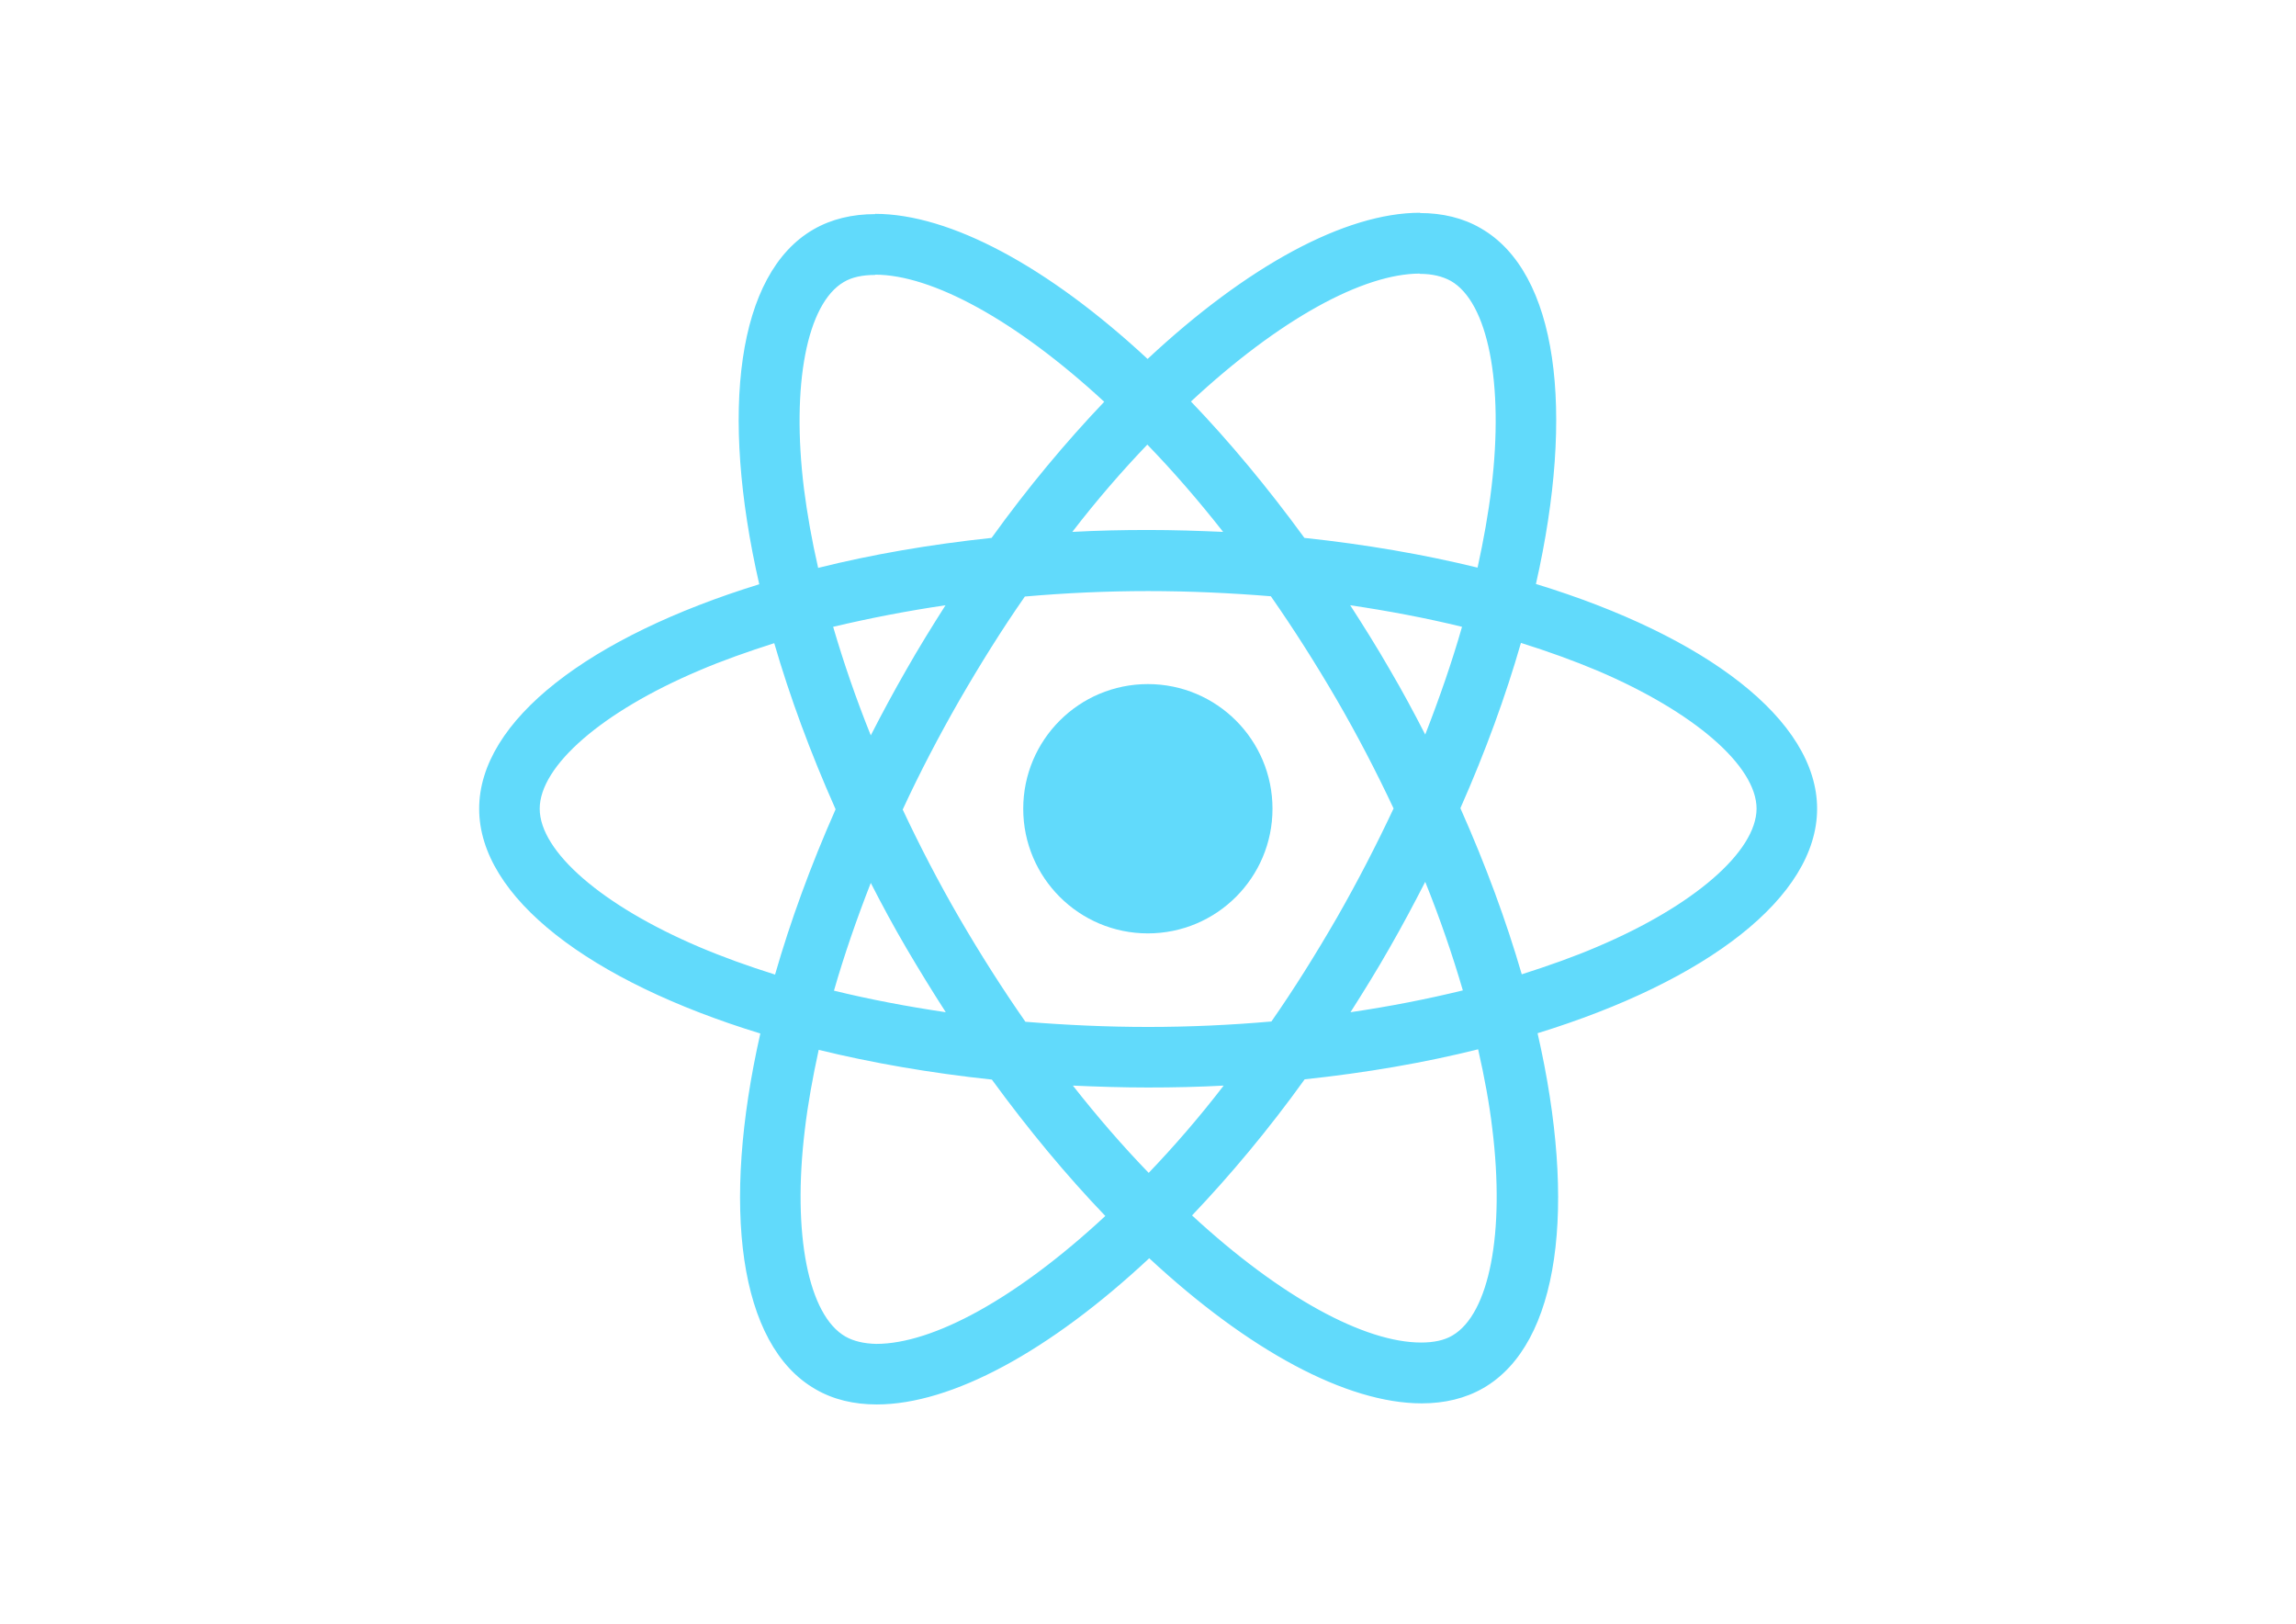
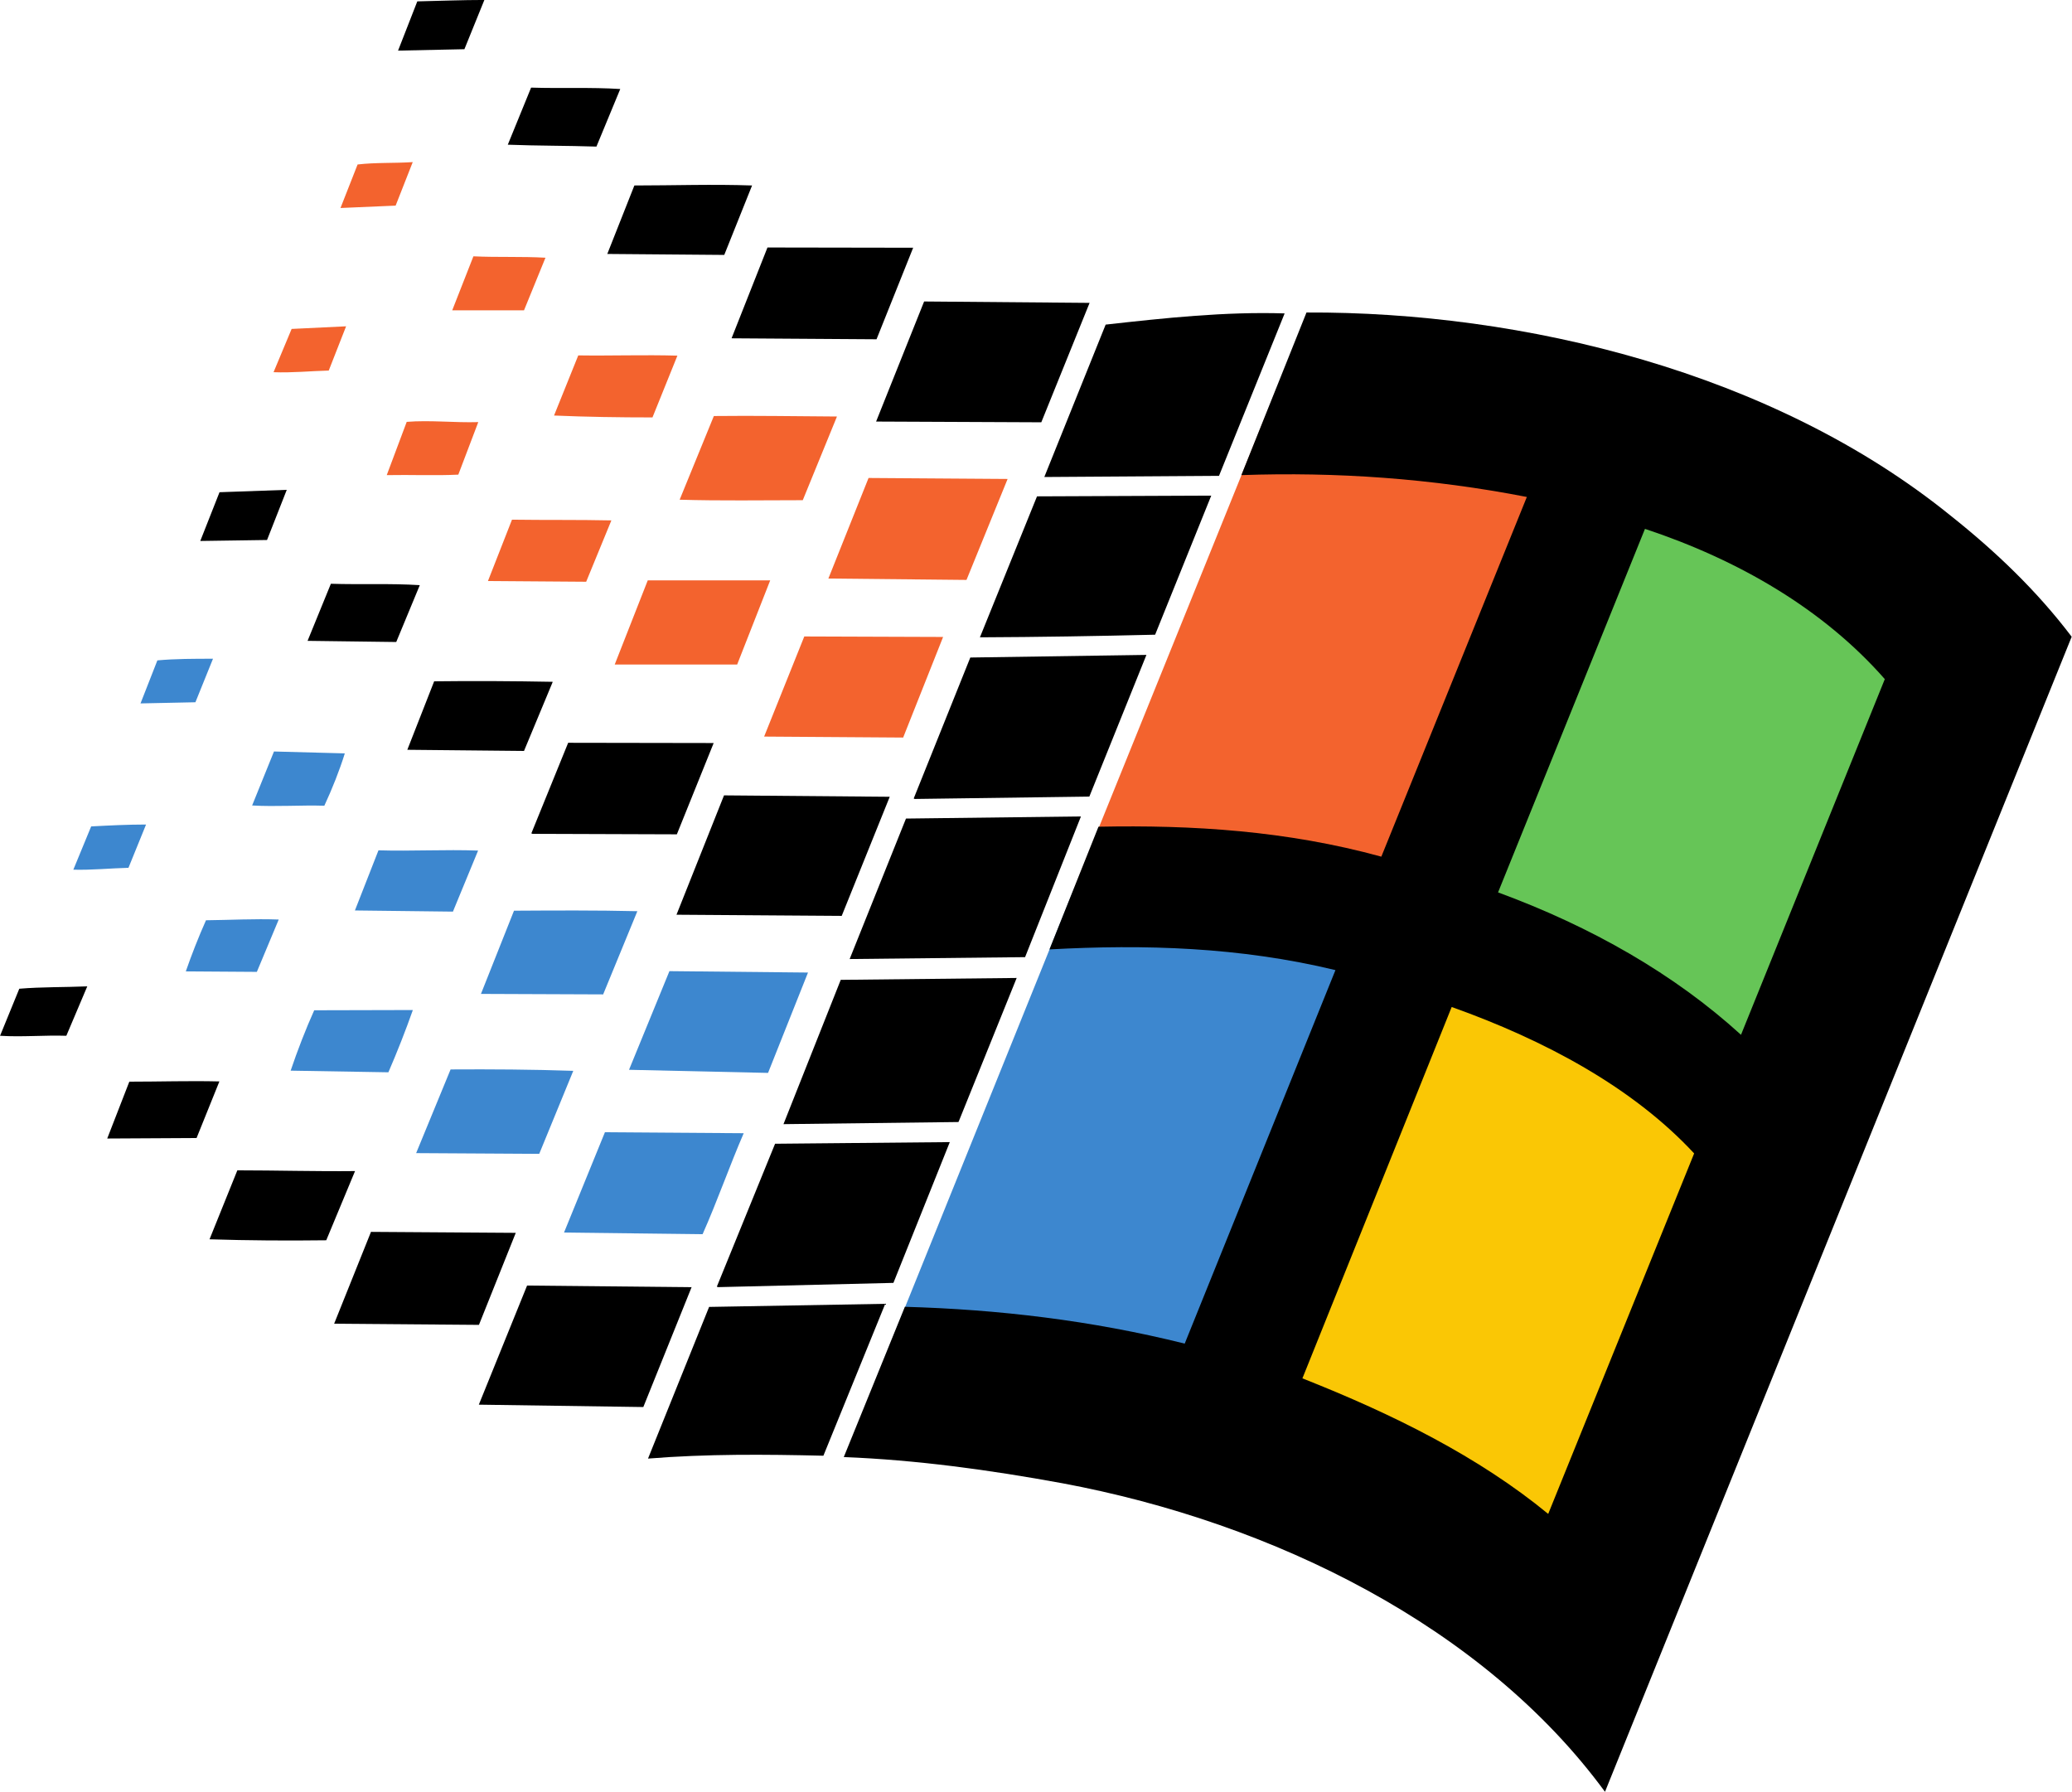
- <svg xmlns="http://www.w3.org/2000/svg" viewBox="0 0 841.9 595.3">
-   <g fill="#61DAFB">
-     <path d="M666.3 296.5c0-32.5-40.7-63.3-103.1-82.4 14.4-63.6 8-114.2-20.2-130.4-6.5-3.8-14.1-5.6-22.4-5.6v22.3c4.6 0 8.3.9 11.4 2.6 13.6 7.8 19.5 37.5 14.9 75.7-1.1 9.4-2.9 19.3-5.1 29.4-19.6-4.8-41-8.5-63.5-10.9-13.5-18.5-27.5-35.3-41.6-50 32.6-30.3 63.2-46.9 84-46.9V78c-27.5 0-63.5 19.6-99.9 53.6-36.4-33.8-72.4-53.2-99.9-53.2v22.3c20.7 0 51.4 16.5 84 46.6-14 14.7-28 31.4-41.3 49.9-22.6 2.4-44 6.1-63.6 11-2.3-10-4-19.7-5.2-29-4.7-38.2 1.1-67.9 14.6-75.8 3-1.8 6.9-2.6 11.5-2.6V78.5c-8.4 0-16 1.8-22.6 5.6-28.1 16.2-34.4 66.7-19.9 130.1-62.2 19.2-102.7 49.9-102.7 82.3 0 32.5 40.7 63.3 103.1 82.4-14.4 63.6-8 114.2 20.2 130.4 6.5 3.8 14.1 5.6 22.5 5.6 27.5 0 63.5-19.6 99.9-53.6 36.4 33.8 72.4 53.2 99.9 53.2 8.4 0 16-1.8 22.6-5.6 28.1-16.2 34.4-66.7 19.9-130.1 62-19.1 102.5-49.9 102.5-82.3zm-130.2-66.7c-3.7 12.9-8.3 26.2-13.5 39.5-4.1-8-8.4-16-13.1-24-4.6-8-9.5-15.8-14.4-23.4 14.2 2.1 27.9 4.7 41 7.9zm-45.8 106.5c-7.8 13.5-15.8 26.3-24.1 38.2-14.9 1.3-30 2-45.2 2-15.1 0-30.2-.7-45-1.9-8.3-11.9-16.4-24.6-24.2-38-7.6-13.1-14.5-26.4-20.8-39.8 6.2-13.4 13.2-26.8 20.7-39.9 7.8-13.5 15.8-26.3 24.1-38.2 14.9-1.3 30-2 45.2-2 15.1 0 30.2.7 45 1.9 8.3 11.9 16.4 24.6 24.2 38 7.6 13.1 14.5 26.4 20.8 39.8-6.3 13.4-13.2 26.8-20.7 39.9zm32.3-13c5.4 13.4 10 26.8 13.8 39.8-13.1 3.2-26.9 5.9-41.2 8 4.9-7.7 9.8-15.6 14.4-23.7 4.6-8 8.9-16.1 13-24.1zM421.2 430c-9.3-9.6-18.6-20.3-27.8-32 9 .4 18.2.7 27.5.7 9.4 0 18.7-.2 27.8-.7-9 11.7-18.3 22.4-27.5 32zm-74.4-58.9c-14.2-2.1-27.9-4.7-41-7.9 3.7-12.9 8.3-26.2 13.5-39.5 4.1 8 8.4 16 13.1 24 4.7 8 9.5 15.8 14.4 23.4zM420.7 163c9.3 9.6 18.6 20.3 27.8 32-9-.4-18.2-.7-27.5-.7-9.4 0-18.7.2-27.8.7 9-11.7 18.3-22.4 27.5-32zm-74 58.9c-4.9 7.7-9.8 15.6-14.4 23.7-4.6 8-8.9 16-13 24-5.4-13.4-10-26.8-13.8-39.8 13.1-3.1 26.9-5.8 41.2-7.9zm-90.5 125.2c-35.4-15.1-58.3-34.9-58.3-50.6 0-15.7 22.9-35.6 58.3-50.6 8.6-3.7 18-7 27.7-10.1 5.7 19.6 13.2 40 22.5 60.9-9.2 20.8-16.6 41.1-22.2 60.6-9.9-3.1-19.3-6.5-28-10.2zM310 490c-13.6-7.8-19.5-37.5-14.9-75.7 1.1-9.4 2.9-19.3 5.1-29.4 19.6 4.8 41 8.5 63.5 10.9 13.5 18.5 27.5 35.3 41.6 50-32.6 30.3-63.2 46.9-84 46.9-4.5-.1-8.3-1-11.3-2.7zm237.2-76.2c4.7 38.2-1.1 67.9-14.6 75.8-3 1.8-6.9 2.6-11.5 2.6-20.7 0-51.4-16.5-84-46.6 14-14.7 28-31.4 41.3-49.9 22.6-2.4 44-6.1 63.6-11 2.3 10.1 4.1 19.8 5.2 29.1zm38.5-66.7c-8.6 3.7-18 7-27.7 10.1-5.7-19.6-13.2-40-22.5-60.9 9.2-20.8 16.6-41.1 22.2-60.6 9.9 3.1 19.3 6.5 28.1 10.2 35.4 15.1 58.3 34.9 58.3 50.6-.1 15.7-23 35.6-58.4 50.6zM320.8 78.4z" />
-     <circle cx="420.9" cy="296.5" r="45.7" />
-     <path d="M520.5 78.1z" />
+ <svg xmlns="http://www.w3.org/2000/svg" width="1079.9" height="933.7" version="1.1" viewBox="0 0 1079.9 933.69">
+   <g transform="translate(-4.1551e-5 -1.127e-5)">
+     <g transform="matrix(31.718 0 0 31.718 -4221 -5611.6)">
+       <path d="m147.45 199.64 3.281-8.125c1.562-0.086 4.098 0.266 5.668 0.645l-3.375 8.359c-1.531-0.379-4.043-0.84-5.574-0.879" fill="#3d87cf" />
+       <path d="m162.2 195.43-3.41 8.398c-1.141-0.938-4.266-2.719-5.766-3.309l3.375-8.359c1.527 0.543 4.789 2.18 5.801 3.269" fill="#fac705" />
+       <path d="m165.54 187.65-3.348 7.781c-1.094-1-4.258-2.707-5.801-3.269l3.383-8.375c1.543 0.516 4.762 2.719 5.766 3.863" fill="#66c557" />
+       <path d="m150.73 191.52 3.328-8.223c1.559-0.055 4.156 0.191 5.723 0.492l-3.383 8.375c-1.551-0.426-4.117-0.676-5.668-0.645" fill="#f3632e" />
+       <path d="m139.46 194.54-1.605-0.027c0.109-0.324 0.25-0.688 0.387-0.992l1.621-4e-3c-0.117 0.332-0.258 0.691-0.402 1.023" fill="#3d87cf" />
+       <path d="m141.94 195.88-2.023-0.012 0.566-1.375c0.668-4e-3 1.344 0 2.016 0.023l-0.559 1.363" fill="#3d87cf" />
+       <path d="m145.3 195.54c-0.234 0.539-0.434 1.117-0.676 1.66l-2.277-0.027 0.672-1.648 2.281 0.016" fill="#3d87cf" />
+       <path d="m137.3 192.89-1.168-8e-3c0.094-0.27 0.211-0.57 0.332-0.84 0.398-4e-3 0.797-0.027 1.195-0.012l-0.359 0.859" fill="#3d87cf" />
+       <path d="m135.19 191.18c-0.301 8e-3 -0.605 0.039-0.906 0.031l0.293-0.711c0.301-0.016 0.602-0.031 0.902-0.031l-0.289 0.711" fill="#3d87cf" />
+       <path d="m140.52 191.9-1.609-0.019 0.387-0.988c0.547 0.016 1.094-0.016 1.637 4e-3l-0.414 1.004" fill="#3d87cf" />
+       <path d="m142.99 193.26-2.008-8e-3 0.543-1.367c0.676-4e-3 1.352-8e-3 2.027 8e-3l-0.562 1.367" fill="#3d87cf" />
+       <path d="m145.7 194.55-2.285-0.051 0.664-1.621 2.277 0.023-0.656 1.648" fill="#3d87cf" />
+       <path d="m138.41 190.16c-0.391-0.012-0.793 0.019-1.188-4e-3l0.359-0.887 1.164 0.031c-0.086 0.277-0.207 0.582-0.336 0.859" fill="#3d87cf" />
+       <path d="m136.29 188.46-0.902 0.019 0.277-0.707c0.293-0.027 0.609-0.027 0.914-0.027l-0.289 0.715" fill="#3d87cf" />
+       <path d="m142.71 186.48-1.613-0.012 0.395-1.008c0.543 8e-3 1.086 0 1.633 0.012l-0.414 1.008" fill="#f3632e" />
+       <path d="m143.18 187.84 0.543-1.383h2.012l-0.543 1.383h-2.012" fill="#f3632e" />
+       <path d="m147.92 189.04-2.285-0.016 0.66-1.645 2.281 8e-3 -0.656 1.652" fill="#f3632e" />
+       <path d="m140.61 184.72c-0.383 0.019-0.785 0-1.176 8e-3l0.328-0.875c0.383-0.031 0.789 0.016 1.176 4e-3l-0.328 0.863" fill="#f3632e" />
+       <path d="m138.48 183.01c-0.301 8e-3 -0.602 0.039-0.906 0.027l0.297-0.711 0.895-0.043-0.285 0.727" fill="#f3632e" />
+       <path d="m143.8 183.78c-0.539 0-1.078-8e-3 -1.617-0.031l0.398-0.988c0.543 8e-3 1.086-0.012 1.629 4e-3l-0.41 1.016" fill="#f3632e" />
+       <path d="m146.27 185.14c-0.672 0-1.348 0.012-2.023-8e-3l0.562-1.375c0.676-8e-3 1.348 4e-3 2.023 8e-3l-0.562 1.375" fill="#f3632e" />
+       <path d="m148.96 186.45-2.269-0.023 0.66-1.652 2.285 0.016-0.676 1.66" fill="#f3632e" />
+       <path d="m141.69 182.02h-1.18l0.348-0.887c0.398 0.019 0.789 0 1.184 0.023l-0.352 0.863" fill="#f3632e" />
+       <path d="m139.58 180.3-0.906 0.039 0.281-0.715c0.301-0.035 0.605-0.019 0.906-0.039l-0.281 0.715" fill="#f3632e" />
+       <path d="m138.44 197.3c-0.637 8e-3 -1.277 4e-3 -1.918-0.016l0.457-1.133c0.641 0 1.285 0.019 1.934 0.012l-0.473 1.137" />
+       <path d="m153.11 184.74-2.871 0.019 1.008-2.504c0.977-0.109 1.961-0.215 2.941-0.184l-1.078 2.668" />
+       <path d="m140.71 177.73-1.09 0.023 0.316-0.809c0.367-8e-3 0.734-0.023 1.102-0.023l-0.328 0.809" />
+       <path d="m142.88 179.33c-0.484-0.016-0.969-0.012-1.457-0.031l0.383-0.938c0.488 0.016 0.977-8e-3 1.465 0.023l-0.391 0.945" />
+       <path d="m150.19 183.86-2.715-0.012 0.789-1.973 2.719 0.023-0.793 1.961" />
+       <path d="m145.1 182.48 0.59-1.492 2.394 4e-3 -0.602 1.504-2.383-0.016" />
+       <path d="m144.98 181.11-1.922-0.016 0.445-1.125c0.641 0 1.285-0.023 1.934 0l-0.457 1.141" />
+       <path d="m152.06 187.35c-0.957 0.023-1.918 0.039-2.879 0.043l0.938-2.316 2.863-0.012-0.922 2.285" />
+       <path d="m150.98 190.01-2.871 0.039-0.016-8e-3 0.93-2.316 2.894-0.043-0.938 2.328" />
+       <path d="m136.37 185.81 0.316-0.801 1.105-0.039-0.324 0.824-1.098 0.016" />
+       <path d="m147.04 192.68 0.926-2.309 2.875-0.035-0.918 2.312-2.883 0.031" />
+       <path d="m139.59 187.47-1.457-0.019 0.383-0.938c0.488 0.016 0.973-8e-3 1.461 0.023l-0.387 0.934" />
+       <path d="m146.91 191.97-2.715-0.019 0.781-1.961 2.723 0.023-0.789 1.957" />
+       <path d="m144.2 190.63-2.371-8e-3 -0.019-8e-3 0.605-1.488 2.391 4e-3 -0.605 1.5" />
+       <path d="m141.69 189.26-1.918-0.019 0.441-1.125c0.648-8e-3 1.301-4e-3 1.949 8e-3l-0.473 1.137" />
+       <path d="m148.84 195.33-0.012 0.027-2.875 0.035 0.941-2.371 2.891-0.031-0.945 2.34" />
+       <path d="m147.76 198-2.883 0.07-0.019-8e-3 0.957-2.348 2.871-0.027-0.926 2.312" />
+       <path d="m134.17 193.94c-0.363-0.012-0.727 0.023-1.09 0l0.316-0.773c0.371-0.031 0.742-0.023 1.117-0.039l-0.344 0.812" />
+       <path d="m146.61 200.84c-0.961-0.023-1.918-0.031-2.883 0.047l1.004-2.492 2.894-0.051-1.016 2.496" />
+       <path d="m136.31 195.62-1.469 8e-3 0.363-0.934c0.496 0 0.984-0.016 1.48-4e-3l-0.375 0.93" />
+       <path d="m143.65 200.04-2.703-0.039 0.793-1.957 2.703 0.027-0.793 1.969" />
+       <path d="m138.57 198.67 0.605-1.508 2.379 0.016-0.605 1.512-2.379-0.019" />
+       <path d="m164.05 188.08c-1.004-1.145-2.398-1.957-3.941-2.469l-2.414 5.973c1.539 0.566 2.898 1.344 3.992 2.34zm-3.133 7.793c-1.012-1.09-2.461-1.863-3.984-2.406l-2.453 6.102c1.496 0.59 2.898 1.289 4.039 2.227zm6.203-8.488-7.668 18.977c-1.988-2.711-5.445-4.422-8.918-5.07-1.195-0.219-2.394-0.383-3.59-0.43l1.004-2.469c1.531 0.043 3.066 0.223 4.598 0.605l2.477-6.137c-1.57-0.379-3.137-0.426-4.699-0.34l0.805-2.016c1.547-0.031 3.098 0.066 4.648 0.492l2.391-5.91c-1.566-0.305-3.133-0.414-4.691-0.359l1.07-2.672c3.555-0.016 7.668 0.977 10.582 3.336 0.738 0.586 1.418 1.234 1.992 1.992" fill-rule="evenodd" />
+     </g>
  </g>
</svg>
